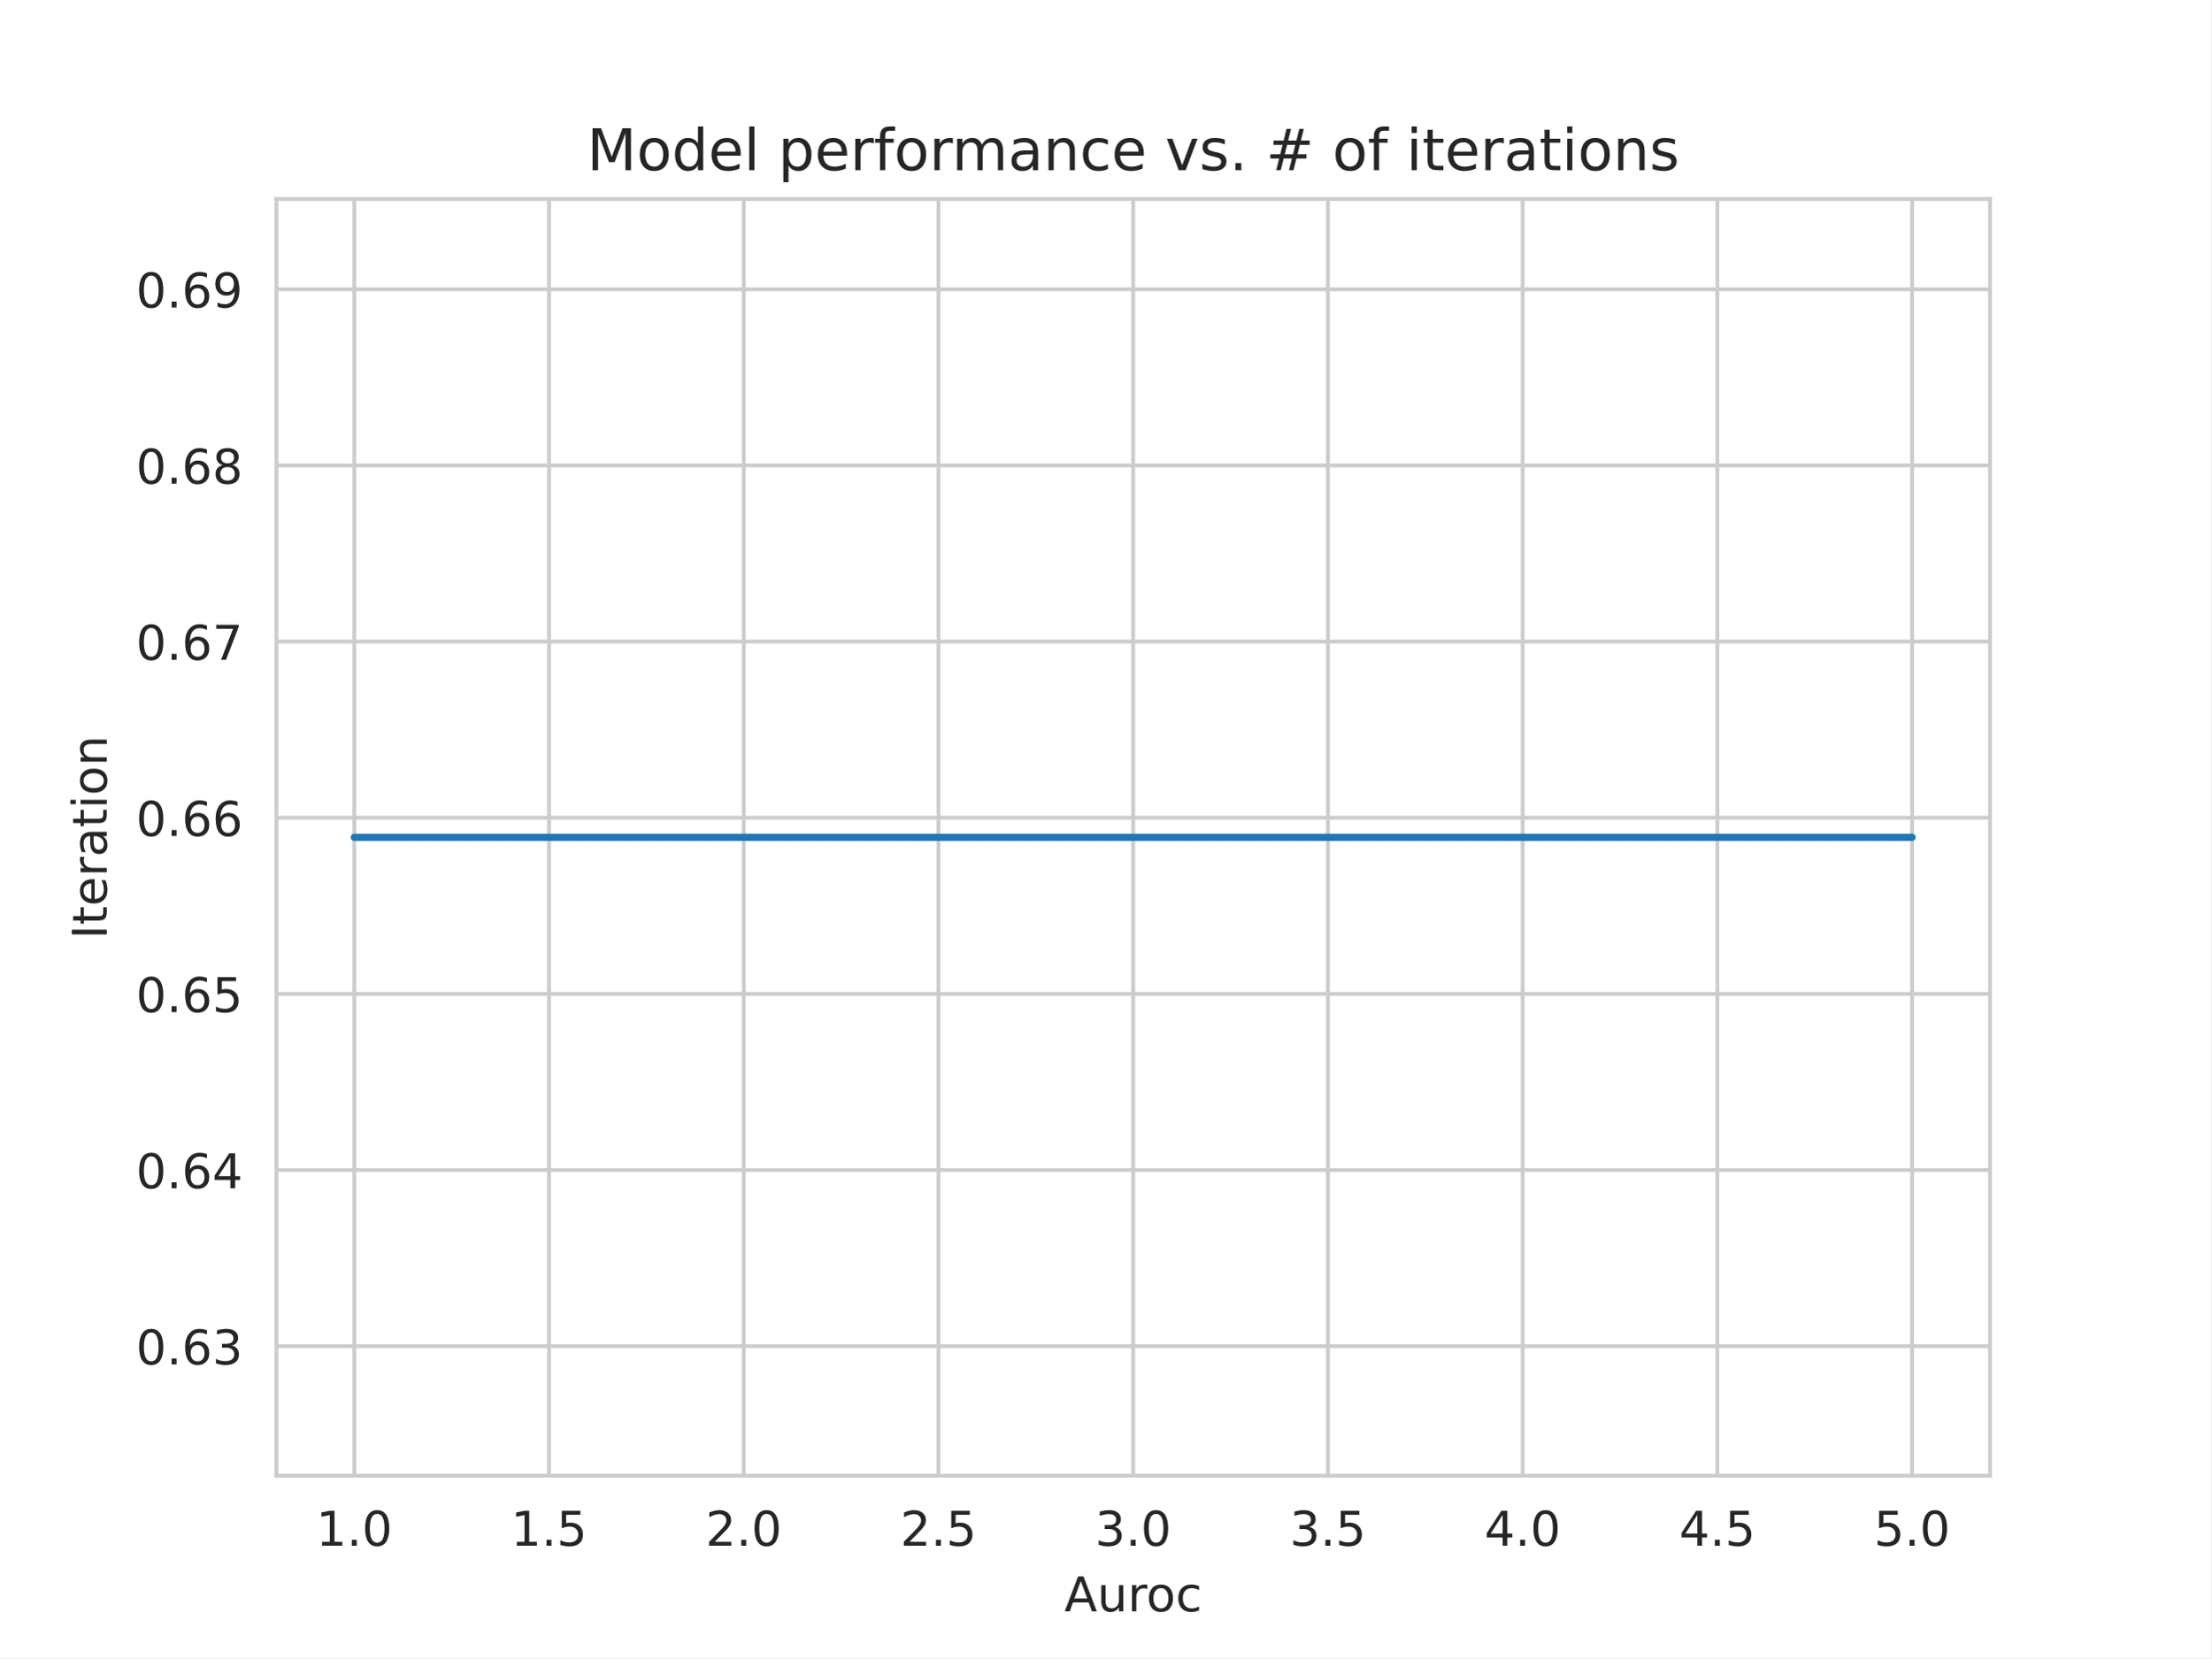
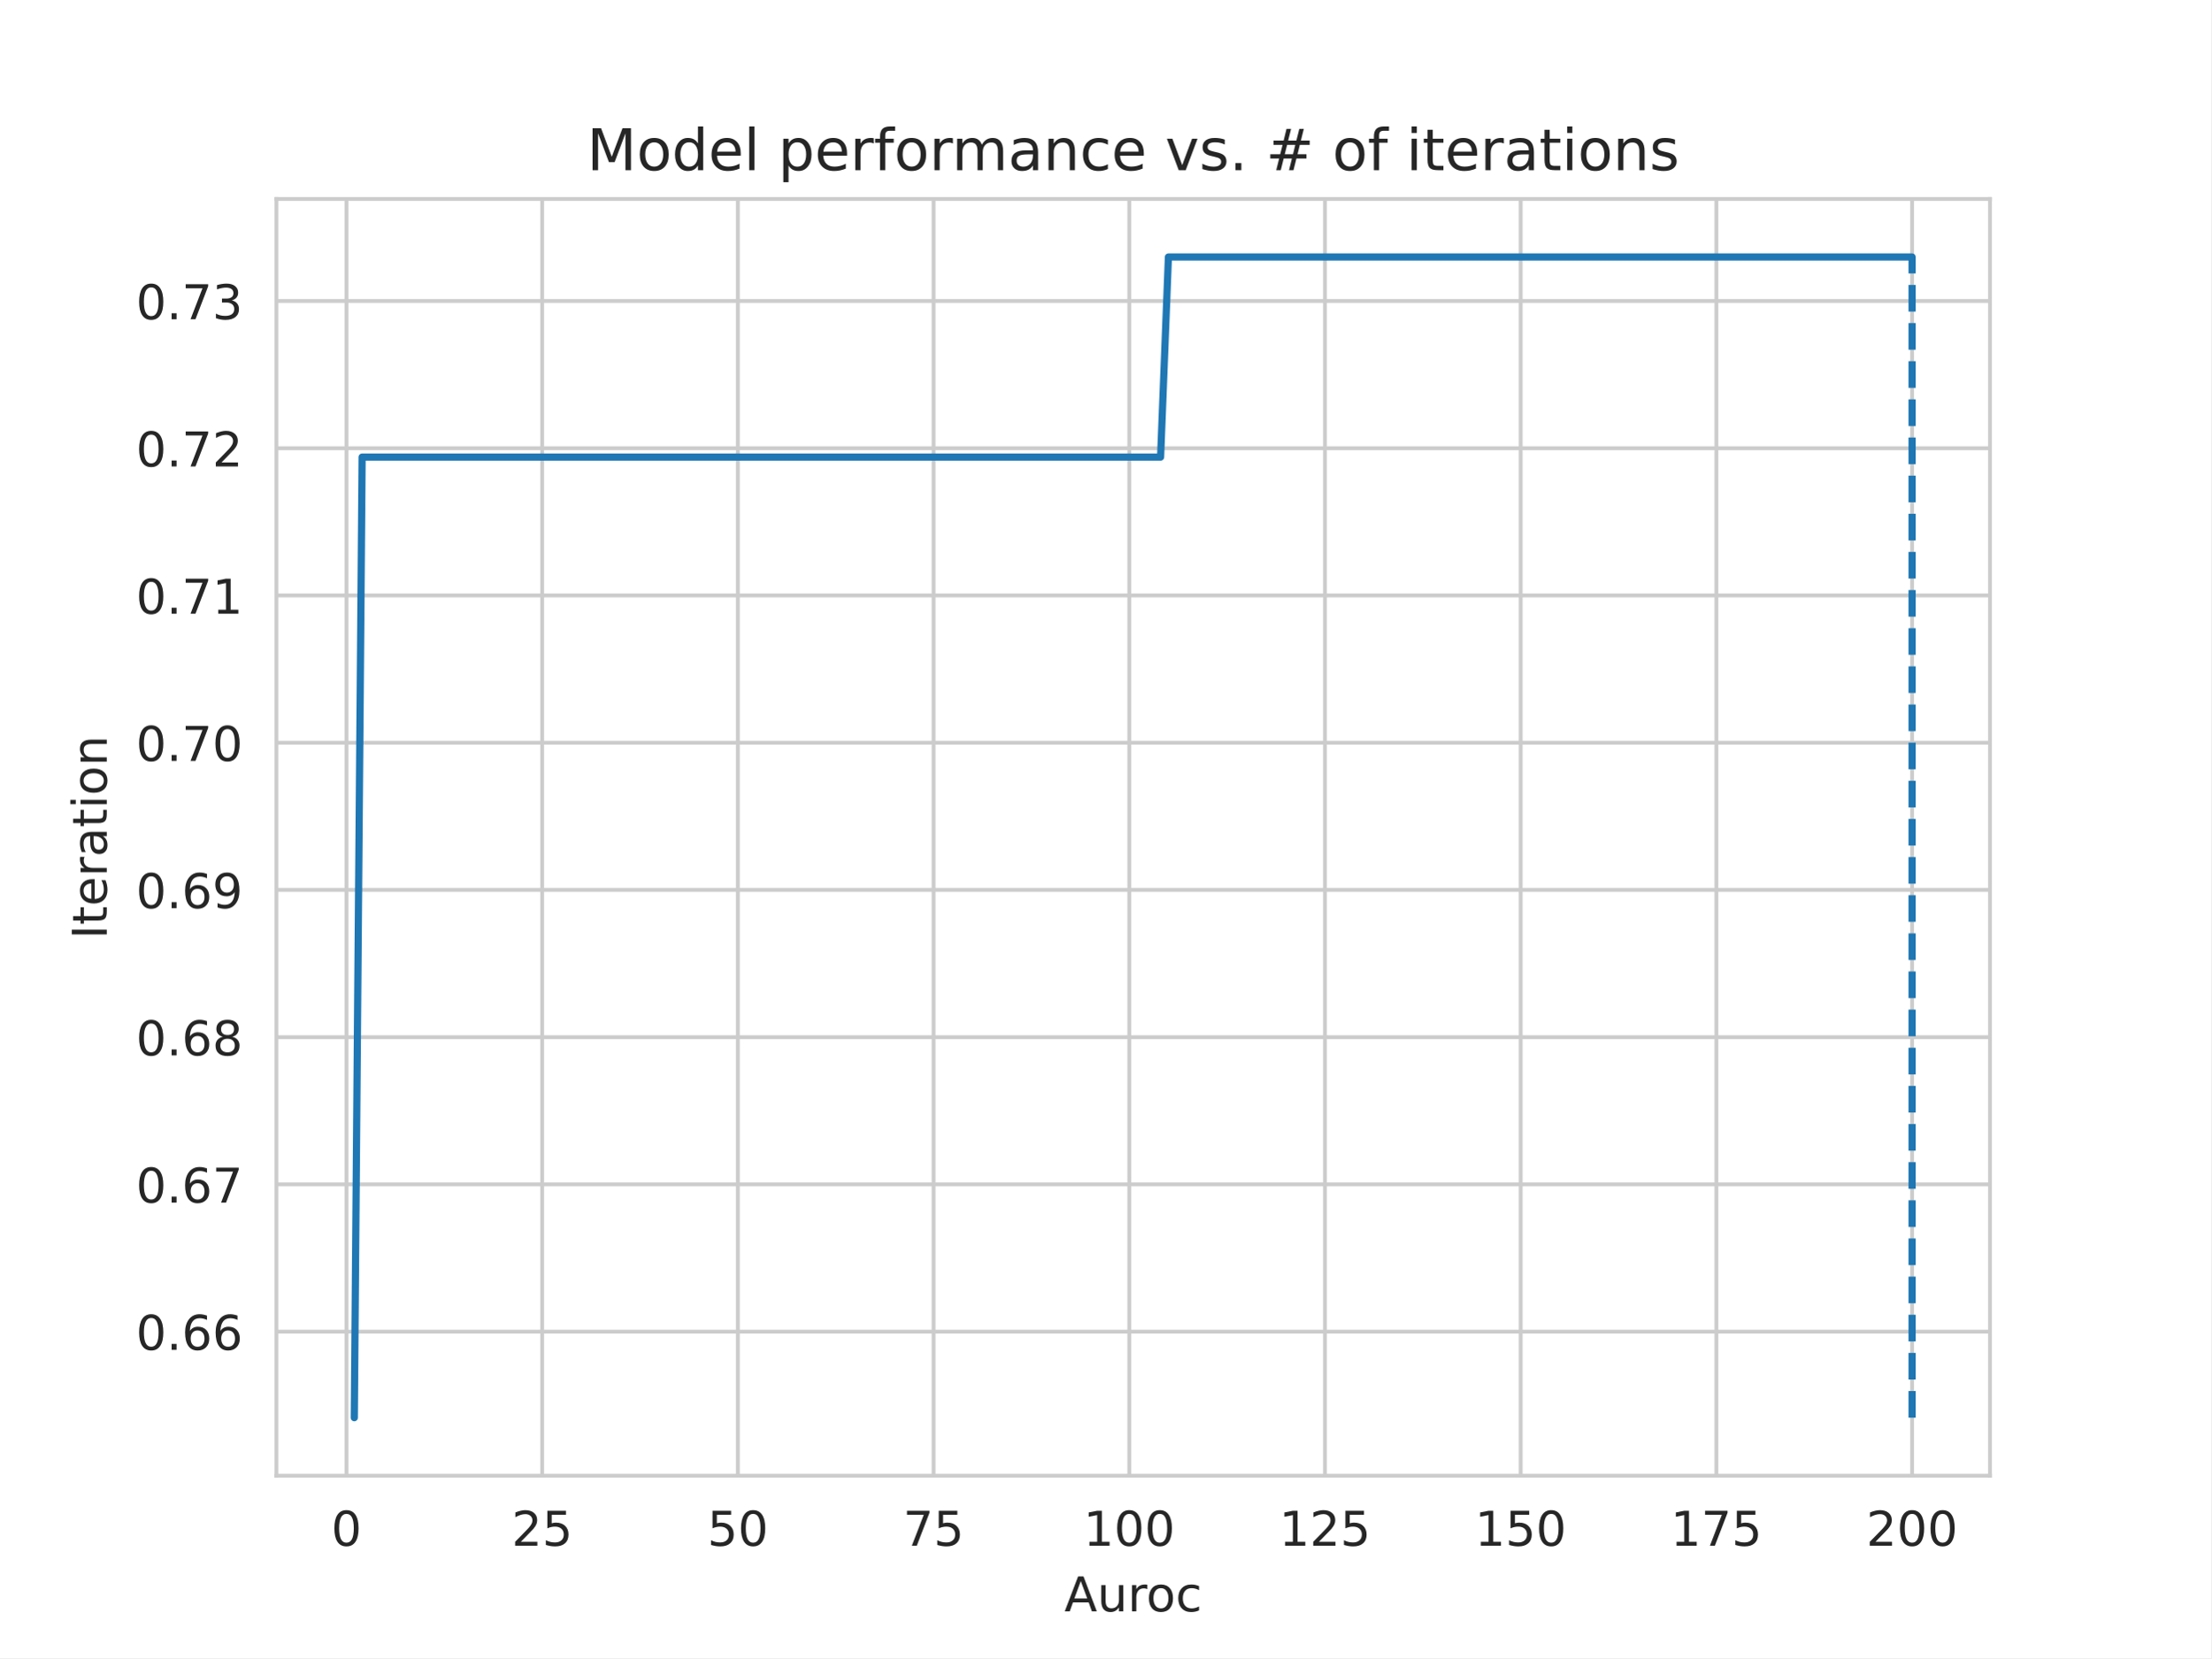
<svg xmlns="http://www.w3.org/2000/svg" xmlns:xlink="http://www.w3.org/1999/xlink" height="345.6pt" version="1.1" viewBox="0 0 460.8 345.6" width="460.8pt">
  <defs>
    <style type="text/css">*{stroke-linecap:butt;stroke-linejoin:round;}</style>
  </defs>
  <g id="figure_1">
    <g id="patch_1">
      <path d="M 0 345.6  L 460.8 345.6  L 460.8 0  L 0 0  z " style="fill:#ffffff;" />
    </g>
    <g id="axes_1">
      <g id="patch_2">
        <path d="M 57.6 307.584  L 414.72 307.584  L 414.72 41.472  L 57.6 41.472  z " style="fill:#ffffff;" />
      </g>
      <g id="matplotlib.axis_1">
        <g id="xtick_1">
          <g id="line2d_1">
-             <path clip-path="url(#pdbf56502a6)" d="M 73.833 307.584  L 73.833 41.472  " style="fill:none;stroke:#cccccc;stroke-linecap:round;stroke-width:0.8;" />
+             <path clip-path="url(#p7e2178f420)" d="M 72.201 307.584  L 72.201 41.472  " style="fill:none;stroke:#cccccc;stroke-linecap:round;stroke-width:0.8;" />
          </g>
          <g id="text_1">
-             <g style="fill:#262626;" transform="translate(65.88116 322.1824)scale(0.1 -0.1)">
-               <defs>
-                 <path d="M 794 531  L 1825 531  L 1825 4091  L 703 3866  L 703 4441  L 1819 4666  L 2450 4666  L 2450 531  L 3481 531  L 3481 0  L 794 0  L 794 531  z " id="DejaVuSans-31" transform="scale(0.015625)" />
-                 <path d="M 684 794  L 1344 794  L 1344 0  L 684 0  L 684 794  z " id="DejaVuSans-2e" transform="scale(0.015625)" />
+             <g style="fill:#262626;" transform="translate(69.02005 322.1824)scale(0.1 -0.1)">
+               <defs>
                <path d="M 2034 4250  Q 1547 4250 1301 3770  Q 1056 3291 1056 2328  Q 1056 1369 1301 889  Q 1547 409 2034 409  Q 2525 409 2770 889  Q 3016 1369 3016 2328  Q 3016 3291 2770 3770  Q 2525 4250 2034 4250  z M 2034 4750  Q 2819 4750 3233 4129  Q 3647 3509 3647 2328  Q 3647 1150 3233 529  Q 2819 -91 2034 -91  Q 1250 -91 836 529  Q 422 1150 422 2328  Q 422 3509 836 4129  Q 1250 4750 2034 4750  z " id="DejaVuSans-30" transform="scale(0.015625)" />
              </defs>
-               <use xlink:href="#DejaVuSans-31" />
-               <use x="63.623" xlink:href="#DejaVuSans-2e" />
-               <use x="95.41" xlink:href="#DejaVuSans-30" />
+               <use xlink:href="#DejaVuSans-30" />
            </g>
          </g>
        </g>
        <g id="xtick_2">
          <g id="line2d_2">
-             <path clip-path="url(#pdbf56502a6)" d="M 114.415 307.584  L 114.415 41.472  " style="fill:none;stroke:#cccccc;stroke-linecap:round;stroke-width:0.8;" />
+             <path clip-path="url(#p7e2178f420)" d="M 112.987 307.584  L 112.987 41.472  " style="fill:none;stroke:#cccccc;stroke-linecap:round;stroke-width:0.8;" />
          </g>
          <g id="text_2">
-             <g style="fill:#262626;" transform="translate(106.463 322.1824)scale(0.1 -0.1)">
-               <defs>
+             <g style="fill:#262626;" transform="translate(106.6245 322.1824)scale(0.1 -0.1)">
+               <defs>
+                 <path d="M 1228 531  L 3431 531  L 3431 0  L 469 0  L 469 531  Q 828 903 1448 1529  Q 2069 2156 2228 2338  Q 2531 2678 2651 2914  Q 2772 3150 2772 3378  Q 2772 3750 2511 3984  Q 2250 4219 1831 4219  Q 1534 4219 1204 4116  Q 875 4013 500 3803  L 500 4441  Q 881 4594 1212 4672  Q 1544 4750 1819 4750  Q 2544 4750 2975 4387  Q 3406 4025 3406 3419  Q 3406 3131 3298 2873  Q 3191 2616 2906 2266  Q 2828 2175 2409 1742  Q 1991 1309 1228 531  z " id="DejaVuSans-32" transform="scale(0.015625)" />
                <path d="M 691 4666  L 3169 4666  L 3169 4134  L 1269 4134  L 1269 2991  Q 1406 3038 1543 3061  Q 1681 3084 1819 3084  Q 2600 3084 3056 2656  Q 3513 2228 3513 1497  Q 3513 744 3044 326  Q 2575 -91 1722 -91  Q 1428 -91 1123 -41  Q 819 9 494 109  L 494 744  Q 775 591 1075 516  Q 1375 441 1709 441  Q 2250 441 2565 725  Q 2881 1009 2881 1497  Q 2881 1984 2565 2268  Q 2250 2553 1709 2553  Q 1456 2553 1204 2497  Q 953 2441 691 2322  L 691 4666  z " id="DejaVuSans-35" transform="scale(0.015625)" />
              </defs>
-               <use xlink:href="#DejaVuSans-31" />
-               <use x="63.623" xlink:href="#DejaVuSans-2e" />
-               <use x="95.41" xlink:href="#DejaVuSans-35" />
+               <use xlink:href="#DejaVuSans-32" />
+               <use x="63.623" xlink:href="#DejaVuSans-35" />
            </g>
          </g>
        </g>
        <g id="xtick_3">
          <g id="line2d_3">
-             <path clip-path="url(#pdbf56502a6)" d="M 154.996 307.584  L 154.996 41.472  " style="fill:none;stroke:#cccccc;stroke-linecap:round;stroke-width:0.8;" />
+             <path clip-path="url(#p7e2178f420)" d="M 153.773 307.584  L 153.773 41.472  " style="fill:none;stroke:#cccccc;stroke-linecap:round;stroke-width:0.8;" />
          </g>
          <g id="text_3">
-             <g style="fill:#262626;" transform="translate(147.0448 322.1824)scale(0.1 -0.1)">
-               <defs>
-                 <path d="M 1228 531  L 3431 531  L 3431 0  L 469 0  L 469 531  Q 828 903 1448 1529  Q 2069 2156 2228 2338  Q 2531 2678 2651 2914  Q 2772 3150 2772 3378  Q 2772 3750 2511 3984  Q 2250 4219 1831 4219  Q 1534 4219 1204 4116  Q 875 4013 500 3803  L 500 4441  Q 881 4594 1212 4672  Q 1544 4750 1819 4750  Q 2544 4750 2975 4387  Q 3406 4025 3406 3419  Q 3406 3131 3298 2873  Q 3191 2616 2906 2266  Q 2828 2175 2409 1742  Q 1991 1309 1228 531  z " id="DejaVuSans-32" transform="scale(0.015625)" />
-               </defs>
-               <use xlink:href="#DejaVuSans-32" />
-               <use x="63.623" xlink:href="#DejaVuSans-2e" />
-               <use x="95.41" xlink:href="#DejaVuSans-30" />
+             <g style="fill:#262626;" transform="translate(147.4103 322.1824)scale(0.1 -0.1)">
+               <use xlink:href="#DejaVuSans-35" />
+               <use x="63.623" xlink:href="#DejaVuSans-30" />
            </g>
          </g>
        </g>
        <g id="xtick_4">
          <g id="line2d_4">
-             <path clip-path="url(#pdbf56502a6)" d="M 195.578 307.584  L 195.578 41.472  " style="fill:none;stroke:#cccccc;stroke-linecap:round;stroke-width:0.8;" />
+             <path clip-path="url(#p7e2178f420)" d="M 194.559 307.584  L 194.559 41.472  " style="fill:none;stroke:#cccccc;stroke-linecap:round;stroke-width:0.8;" />
          </g>
          <g id="text_4">
-             <g style="fill:#262626;" transform="translate(187.6266 322.1824)scale(0.1 -0.1)">
-               <use xlink:href="#DejaVuSans-32" />
-               <use x="63.623" xlink:href="#DejaVuSans-2e" />
-               <use x="95.41" xlink:href="#DejaVuSans-35" />
+             <g style="fill:#262626;" transform="translate(188.196 322.1824)scale(0.1 -0.1)">
+               <defs>
+                 <path d="M 525 4666  L 3525 4666  L 3525 4397  L 1831 0  L 1172 0  L 2766 4134  L 525 4134  L 525 4666  z " id="DejaVuSans-37" transform="scale(0.015625)" />
+               </defs>
+               <use xlink:href="#DejaVuSans-37" />
+               <use x="63.623" xlink:href="#DejaVuSans-35" />
            </g>
          </g>
        </g>
        <g id="xtick_5">
          <g id="line2d_5">
-             <path clip-path="url(#pdbf56502a6)" d="M 236.16 307.584  L 236.16 41.472  " style="fill:none;stroke:#cccccc;stroke-linecap:round;stroke-width:0.8;" />
+             <path clip-path="url(#p7e2178f420)" d="M 235.344 307.584  L 235.344 41.472  " style="fill:none;stroke:#cccccc;stroke-linecap:round;stroke-width:0.8;" />
          </g>
          <g id="text_5">
-             <g style="fill:#262626;" transform="translate(228.2084 322.1824)scale(0.1 -0.1)">
-               <defs>
-                 <path d="M 2597 2516  Q 3050 2419 3304 2112  Q 3559 1806 3559 1356  Q 3559 666 3084 287  Q 2609 -91 1734 -91  Q 1441 -91 1130 -33  Q 819 25 488 141  L 488 750  Q 750 597 1062 519  Q 1375 441 1716 441  Q 2309 441 2620 675  Q 2931 909 2931 1356  Q 2931 1769 2642 2001  Q 2353 2234 1838 2234  L 1294 2234  L 1294 2753  L 1863 2753  Q 2328 2753 2575 2939  Q 2822 3125 2822 3475  Q 2822 3834 2567 4026  Q 2313 4219 1838 4219  Q 1578 4219 1281 4162  Q 984 4106 628 3988  L 628 4550  Q 988 4650 1302 4700  Q 1616 4750 1894 4750  Q 2613 4750 3031 4423  Q 3450 4097 3450 3541  Q 3450 3153 3228 2886  Q 3006 2619 2597 2516  z " id="DejaVuSans-33" transform="scale(0.015625)" />
-               </defs>
-               <use xlink:href="#DejaVuSans-33" />
-               <use x="63.623" xlink:href="#DejaVuSans-2e" />
-               <use x="95.41" xlink:href="#DejaVuSans-30" />
+             <g style="fill:#262626;" transform="translate(225.8005 322.1824)scale(0.1 -0.1)">
+               <defs>
+                 <path d="M 794 531  L 1825 531  L 1825 4091  L 703 3866  L 703 4441  L 1819 4666  L 2450 4666  L 2450 531  L 3481 531  L 3481 0  L 794 0  L 794 531  z " id="DejaVuSans-31" transform="scale(0.015625)" />
+               </defs>
+               <use xlink:href="#DejaVuSans-31" />
+               <use x="63.623" xlink:href="#DejaVuSans-30" />
+               <use x="127.246" xlink:href="#DejaVuSans-30" />
            </g>
          </g>
        </g>
        <g id="xtick_6">
          <g id="line2d_6">
-             <path clip-path="url(#pdbf56502a6)" d="M 276.742 307.584  L 276.742 41.472  " style="fill:none;stroke:#cccccc;stroke-linecap:round;stroke-width:0.8;" />
+             <path clip-path="url(#p7e2178f420)" d="M 276.13 307.584  L 276.13 41.472  " style="fill:none;stroke:#cccccc;stroke-linecap:round;stroke-width:0.8;" />
          </g>
          <g id="text_6">
-             <g style="fill:#262626;" transform="translate(268.7903 322.1824)scale(0.1 -0.1)">
-               <use xlink:href="#DejaVuSans-33" />
-               <use x="63.623" xlink:href="#DejaVuSans-2e" />
-               <use x="95.41" xlink:href="#DejaVuSans-35" />
+             <g style="fill:#262626;" transform="translate(266.5863 322.1824)scale(0.1 -0.1)">
+               <use xlink:href="#DejaVuSans-31" />
+               <use x="63.623" xlink:href="#DejaVuSans-32" />
+               <use x="127.246" xlink:href="#DejaVuSans-35" />
            </g>
          </g>
        </g>
        <g id="xtick_7">
          <g id="line2d_7">
-             <path clip-path="url(#pdbf56502a6)" d="M 317.324 307.584  L 317.324 41.472  " style="fill:none;stroke:#cccccc;stroke-linecap:round;stroke-width:0.8;" />
+             <path clip-path="url(#p7e2178f420)" d="M 316.916 307.584  L 316.916 41.472  " style="fill:none;stroke:#cccccc;stroke-linecap:round;stroke-width:0.8;" />
          </g>
          <g id="text_7">
-             <g style="fill:#262626;" transform="translate(309.3721 322.1824)scale(0.1 -0.1)">
-               <defs>
-                 <path d="M 2419 4116  L 825 1625  L 2419 1625  L 2419 4116  z M 2253 4666  L 3047 4666  L 3047 1625  L 3713 1625  L 3713 1100  L 3047 1100  L 3047 0  L 2419 0  L 2419 1100  L 313 1100  L 313 1709  L 2253 4666  z " id="DejaVuSans-34" transform="scale(0.015625)" />
-               </defs>
-               <use xlink:href="#DejaVuSans-34" />
-               <use x="63.623" xlink:href="#DejaVuSans-2e" />
-               <use x="95.41" xlink:href="#DejaVuSans-30" />
+             <g style="fill:#262626;" transform="translate(307.372 322.1824)scale(0.1 -0.1)">
+               <use xlink:href="#DejaVuSans-31" />
+               <use x="63.623" xlink:href="#DejaVuSans-35" />
+               <use x="127.246" xlink:href="#DejaVuSans-30" />
            </g>
          </g>
        </g>
        <g id="xtick_8">
          <g id="line2d_8">
-             <path clip-path="url(#pdbf56502a6)" d="M 357.905 307.584  L 357.905 41.472  " style="fill:none;stroke:#cccccc;stroke-linecap:round;stroke-width:0.8;" />
+             <path clip-path="url(#p7e2178f420)" d="M 357.702 307.584  L 357.702 41.472  " style="fill:none;stroke:#cccccc;stroke-linecap:round;stroke-width:0.8;" />
          </g>
          <g id="text_8">
-             <g style="fill:#262626;" transform="translate(349.9539 322.1824)scale(0.1 -0.1)">
-               <use xlink:href="#DejaVuSans-34" />
-               <use x="63.623" xlink:href="#DejaVuSans-2e" />
-               <use x="95.41" xlink:href="#DejaVuSans-35" />
+             <g style="fill:#262626;" transform="translate(348.1578 322.1824)scale(0.1 -0.1)">
+               <use xlink:href="#DejaVuSans-31" />
+               <use x="63.623" xlink:href="#DejaVuSans-37" />
+               <use x="127.246" xlink:href="#DejaVuSans-35" />
            </g>
          </g>
        </g>
        <g id="xtick_9">
          <g id="line2d_9">
-             <path clip-path="url(#pdbf56502a6)" d="M 398.487 307.584  L 398.487 41.472  " style="fill:none;stroke:#cccccc;stroke-linecap:round;stroke-width:0.8;" />
+             <path clip-path="url(#p7e2178f420)" d="M 398.487 307.584  L 398.487 41.472  " style="fill:none;stroke:#cccccc;stroke-linecap:round;stroke-width:0.8;" />
          </g>
          <g id="text_9">
-             <g style="fill:#262626;" transform="translate(390.5357 322.1824)scale(0.1 -0.1)">
-               <use xlink:href="#DejaVuSans-35" />
-               <use x="63.623" xlink:href="#DejaVuSans-2e" />
-               <use x="95.41" xlink:href="#DejaVuSans-30" />
+             <g style="fill:#262626;" transform="translate(388.9435 322.1824)scale(0.1 -0.1)">
+               <use xlink:href="#DejaVuSans-32" />
+               <use x="63.623" xlink:href="#DejaVuSans-30" />
+               <use x="127.246" xlink:href="#DejaVuSans-30" />
            </g>
          </g>
        </g>
        <g id="text_10">
          <g style="fill:#262626;" transform="translate(221.8194 335.8606)scale(0.1 -0.1)">
            <defs>
              <path d="M 2188 4044  L 1331 1722  L 3047 1722  L 2188 4044  z M 1831 4666  L 2547 4666  L 4325 0  L 3669 0  L 3244 1197  L 1141 1197  L 716 0  L 50 0  L 1831 4666  z " id="DejaVuSans-41" transform="scale(0.015625)" />
              <path d="M 544 1381  L 544 3500  L 1119 3500  L 1119 1403  Q 1119 906 1312 657  Q 1506 409 1894 409  Q 2359 409 2629 706  Q 2900 1003 2900 1516  L 2900 3500  L 3475 3500  L 3475 0  L 2900 0  L 2900 538  Q 2691 219 2414 64  Q 2138 -91 1772 -91  Q 1169 -91 856 284  Q 544 659 544 1381  z M 1991 3584  L 1991 3584  z " id="DejaVuSans-75" transform="scale(0.015625)" />
              <path d="M 2631 2963  Q 2534 3019 2420 3045  Q 2306 3072 2169 3072  Q 1681 3072 1420 2755  Q 1159 2438 1159 1844  L 1159 0  L 581 0  L 581 3500  L 1159 3500  L 1159 2956  Q 1341 3275 1631 3429  Q 1922 3584 2338 3584  Q 2397 3584 2469 3576  Q 2541 3569 2628 3553  L 2631 2963  z " id="DejaVuSans-72" transform="scale(0.015625)" />
              <path d="M 1959 3097  Q 1497 3097 1228 2736  Q 959 2375 959 1747  Q 959 1119 1226 758  Q 1494 397 1959 397  Q 2419 397 2687 759  Q 2956 1122 2956 1747  Q 2956 2369 2687 2733  Q 2419 3097 1959 3097  z M 1959 3584  Q 2709 3584 3137 3096  Q 3566 2609 3566 1747  Q 3566 888 3137 398  Q 2709 -91 1959 -91  Q 1206 -91 779 398  Q 353 888 353 1747  Q 353 2609 779 3096  Q 1206 3584 1959 3584  z " id="DejaVuSans-6f" transform="scale(0.015625)" />
              <path d="M 3122 3366  L 3122 2828  Q 2878 2963 2633 3030  Q 2388 3097 2138 3097  Q 1578 3097 1268 2742  Q 959 2388 959 1747  Q 959 1106 1268 751  Q 1578 397 2138 397  Q 2388 397 2633 464  Q 2878 531 3122 666  L 3122 134  Q 2881 22 2623 -34  Q 2366 -91 2075 -91  Q 1284 -91 818 406  Q 353 903 353 1747  Q 353 2603 823 3093  Q 1294 3584 2113 3584  Q 2378 3584 2631 3529  Q 2884 3475 3122 3366  z " id="DejaVuSans-63" transform="scale(0.015625)" />
            </defs>
            <use xlink:href="#DejaVuSans-41" />
            <use x="68.408" xlink:href="#DejaVuSans-75" />
            <use x="131.787" xlink:href="#DejaVuSans-72" />
            <use x="170.65" xlink:href="#DejaVuSans-6f" />
            <use x="231.832" xlink:href="#DejaVuSans-63" />
          </g>
        </g>
      </g>
      <g id="matplotlib.axis_2">
        <g id="ytick_1">
          <g id="line2d_10">
-             <path clip-path="url(#pdbf56502a6)" d="M 57.6 280.591  L 414.72 280.591  " style="fill:none;stroke:#cccccc;stroke-linecap:round;stroke-width:0.8;" />
+             <path clip-path="url(#p7e2178f420)" d="M 57.6 277.551  L 414.72 277.551  " style="fill:none;stroke:#cccccc;stroke-linecap:round;stroke-width:0.8;" />
          </g>
          <g id="text_11">
-             <g style="fill:#262626;" transform="translate(28.33438 284.3905)scale(0.1 -0.1)">
-               <defs>
+             <g style="fill:#262626;" transform="translate(28.33438 281.35)scale(0.1 -0.1)">
+               <defs>
+                 <path d="M 684 794  L 1344 794  L 1344 0  L 684 0  L 684 794  z " id="DejaVuSans-2e" transform="scale(0.015625)" />
                <path d="M 2113 2584  Q 1688 2584 1439 2293  Q 1191 2003 1191 1497  Q 1191 994 1439 701  Q 1688 409 2113 409  Q 2538 409 2786 701  Q 3034 994 3034 1497  Q 3034 2003 2786 2293  Q 2538 2584 2113 2584  z M 3366 4563  L 3366 3988  Q 3128 4100 2886 4159  Q 2644 4219 2406 4219  Q 1781 4219 1451 3797  Q 1122 3375 1075 2522  Q 1259 2794 1537 2939  Q 1816 3084 2150 3084  Q 2853 3084 3261 2657  Q 3669 2231 3669 1497  Q 3669 778 3244 343  Q 2819 -91 2113 -91  Q 1303 -91 875 529  Q 447 1150 447 2328  Q 447 3434 972 4092  Q 1497 4750 2381 4750  Q 2619 4750 2861 4703  Q 3103 4656 3366 4563  z " id="DejaVuSans-36" transform="scale(0.015625)" />
              </defs>
              <use xlink:href="#DejaVuSans-30" />
              <use x="63.623" xlink:href="#DejaVuSans-2e" />
              <use x="95.41" xlink:href="#DejaVuSans-36" />
-               <use x="159.033" xlink:href="#DejaVuSans-33" />
+               <use x="159.033" xlink:href="#DejaVuSans-36" />
            </g>
          </g>
        </g>
        <g id="ytick_2">
          <g id="line2d_11">
-             <path clip-path="url(#pdbf56502a6)" d="M 57.6 243.875  L 414.72 243.875  " style="fill:none;stroke:#cccccc;stroke-linecap:round;stroke-width:0.8;" />
+             <path clip-path="url(#p7e2178f420)" d="M 57.6 246.862  L 414.72 246.862  " style="fill:none;stroke:#cccccc;stroke-linecap:round;stroke-width:0.8;" />
          </g>
          <g id="text_12">
-             <g style="fill:#262626;" transform="translate(28.33438 247.6741)scale(0.1 -0.1)">
+             <g style="fill:#262626;" transform="translate(28.33438 250.6617)scale(0.1 -0.1)">
              <use xlink:href="#DejaVuSans-30" />
              <use x="63.623" xlink:href="#DejaVuSans-2e" />
              <use x="95.41" xlink:href="#DejaVuSans-36" />
-               <use x="159.033" xlink:href="#DejaVuSans-34" />
+               <use x="159.033" xlink:href="#DejaVuSans-37" />
            </g>
          </g>
        </g>
        <g id="ytick_3">
          <g id="line2d_12">
-             <path clip-path="url(#pdbf56502a6)" d="M 57.6 207.158  L 414.72 207.158  " style="fill:none;stroke:#cccccc;stroke-linecap:round;stroke-width:0.8;" />
+             <path clip-path="url(#p7e2178f420)" d="M 57.6 216.174  L 414.72 216.174  " style="fill:none;stroke:#cccccc;stroke-linecap:round;stroke-width:0.8;" />
          </g>
          <g id="text_13">
-             <g style="fill:#262626;" transform="translate(28.33438 210.9576)scale(0.1 -0.1)">
+             <g style="fill:#262626;" transform="translate(28.33438 219.9733)scale(0.1 -0.1)">
+               <defs>
+                 <path d="M 2034 2216  Q 1584 2216 1326 1975  Q 1069 1734 1069 1313  Q 1069 891 1326 650  Q 1584 409 2034 409  Q 2484 409 2743 651  Q 3003 894 3003 1313  Q 3003 1734 2745 1975  Q 2488 2216 2034 2216  z M 1403 2484  Q 997 2584 770 2862  Q 544 3141 544 3541  Q 544 4100 942 4425  Q 1341 4750 2034 4750  Q 2731 4750 3128 4425  Q 3525 4100 3525 3541  Q 3525 3141 3298 2862  Q 3072 2584 2669 2484  Q 3125 2378 3379 2068  Q 3634 1759 3634 1313  Q 3634 634 3220 271  Q 2806 -91 2034 -91  Q 1263 -91 848 271  Q 434 634 434 1313  Q 434 1759 690 2068  Q 947 2378 1403 2484  z M 1172 3481  Q 1172 3119 1398 2916  Q 1625 2713 2034 2713  Q 2441 2713 2670 2916  Q 2900 3119 2900 3481  Q 2900 3844 2670 4047  Q 2441 4250 2034 4250  Q 1625 4250 1398 4047  Q 1172 3844 1172 3481  z " id="DejaVuSans-38" transform="scale(0.015625)" />
+               </defs>
              <use xlink:href="#DejaVuSans-30" />
              <use x="63.623" xlink:href="#DejaVuSans-2e" />
              <use x="95.41" xlink:href="#DejaVuSans-36" />
-               <use x="159.033" xlink:href="#DejaVuSans-35" />
+               <use x="159.033" xlink:href="#DejaVuSans-38" />
            </g>
          </g>
        </g>
        <g id="ytick_4">
          <g id="line2d_13">
-             <path clip-path="url(#pdbf56502a6)" d="M 57.6 170.442  L 414.72 170.442  " style="fill:none;stroke:#cccccc;stroke-linecap:round;stroke-width:0.8;" />
+             <path clip-path="url(#p7e2178f420)" d="M 57.6 185.486  L 414.72 185.486  " style="fill:none;stroke:#cccccc;stroke-linecap:round;stroke-width:0.8;" />
          </g>
          <g id="text_14">
-             <g style="fill:#262626;" transform="translate(28.33438 174.2412)scale(0.1 -0.1)">
+             <g style="fill:#262626;" transform="translate(28.33438 189.285)scale(0.1 -0.1)">
+               <defs>
+                 <path d="M 703 97  L 703 672  Q 941 559 1184 500  Q 1428 441 1663 441  Q 2288 441 2617 861  Q 2947 1281 2994 2138  Q 2813 1869 2534 1725  Q 2256 1581 1919 1581  Q 1219 1581 811 2004  Q 403 2428 403 3163  Q 403 3881 828 4315  Q 1253 4750 1959 4750  Q 2769 4750 3195 4129  Q 3622 3509 3622 2328  Q 3622 1225 3098 567  Q 2575 -91 1691 -91  Q 1453 -91 1209 -44  Q 966 3 703 97  z M 1959 2075  Q 2384 2075 2632 2365  Q 2881 2656 2881 3163  Q 2881 3666 2632 3958  Q 2384 4250 1959 4250  Q 1534 4250 1286 3958  Q 1038 3666 1038 3163  Q 1038 2656 1286 2365  Q 1534 2075 1959 2075  z " id="DejaVuSans-39" transform="scale(0.015625)" />
+               </defs>
              <use xlink:href="#DejaVuSans-30" />
              <use x="63.623" xlink:href="#DejaVuSans-2e" />
              <use x="95.41" xlink:href="#DejaVuSans-36" />
-               <use x="159.033" xlink:href="#DejaVuSans-36" />
+               <use x="159.033" xlink:href="#DejaVuSans-39" />
            </g>
          </g>
        </g>
        <g id="ytick_5">
          <g id="line2d_14">
-             <path clip-path="url(#pdbf56502a6)" d="M 57.6 133.726  L 414.72 133.726  " style="fill:none;stroke:#cccccc;stroke-linecap:round;stroke-width:0.8;" />
+             <path clip-path="url(#p7e2178f420)" d="M 57.6 154.798  L 414.72 154.798  " style="fill:none;stroke:#cccccc;stroke-linecap:round;stroke-width:0.8;" />
          </g>
          <g id="text_15">
-             <g style="fill:#262626;" transform="translate(28.33438 137.5247)scale(0.1 -0.1)">
-               <defs>
-                 <path d="M 525 4666  L 3525 4666  L 3525 4397  L 1831 0  L 1172 0  L 2766 4134  L 525 4134  L 525 4666  z " id="DejaVuSans-37" transform="scale(0.015625)" />
-               </defs>
-               <use xlink:href="#DejaVuSans-30" />
-               <use x="63.623" xlink:href="#DejaVuSans-2e" />
-               <use x="95.41" xlink:href="#DejaVuSans-36" />
-               <use x="159.033" xlink:href="#DejaVuSans-37" />
+             <g style="fill:#262626;" transform="translate(28.33438 158.5967)scale(0.1 -0.1)">
+               <use xlink:href="#DejaVuSans-30" />
+               <use x="63.623" xlink:href="#DejaVuSans-2e" />
+               <use x="95.41" xlink:href="#DejaVuSans-37" />
+               <use x="159.033" xlink:href="#DejaVuSans-30" />
            </g>
          </g>
        </g>
        <g id="ytick_6">
          <g id="line2d_15">
-             <path clip-path="url(#pdbf56502a6)" d="M 57.6 97.009  L 414.72 97.009  " style="fill:none;stroke:#cccccc;stroke-linecap:round;stroke-width:0.8;" />
+             <path clip-path="url(#p7e2178f420)" d="M 57.6 124.109  L 414.72 124.109  " style="fill:none;stroke:#cccccc;stroke-linecap:round;stroke-width:0.8;" />
          </g>
          <g id="text_16">
-             <g style="fill:#262626;" transform="translate(28.33438 100.8083)scale(0.1 -0.1)">
-               <defs>
-                 <path d="M 2034 2216  Q 1584 2216 1326 1975  Q 1069 1734 1069 1313  Q 1069 891 1326 650  Q 1584 409 2034 409  Q 2484 409 2743 651  Q 3003 894 3003 1313  Q 3003 1734 2745 1975  Q 2488 2216 2034 2216  z M 1403 2484  Q 997 2584 770 2862  Q 544 3141 544 3541  Q 544 4100 942 4425  Q 1341 4750 2034 4750  Q 2731 4750 3128 4425  Q 3525 4100 3525 3541  Q 3525 3141 3298 2862  Q 3072 2584 2669 2484  Q 3125 2378 3379 2068  Q 3634 1759 3634 1313  Q 3634 634 3220 271  Q 2806 -91 2034 -91  Q 1263 -91 848 271  Q 434 634 434 1313  Q 434 1759 690 2068  Q 947 2378 1403 2484  z M 1172 3481  Q 1172 3119 1398 2916  Q 1625 2713 2034 2713  Q 2441 2713 2670 2916  Q 2900 3119 2900 3481  Q 2900 3844 2670 4047  Q 2441 4250 2034 4250  Q 1625 4250 1398 4047  Q 1172 3844 1172 3481  z " id="DejaVuSans-38" transform="scale(0.015625)" />
-               </defs>
-               <use xlink:href="#DejaVuSans-30" />
-               <use x="63.623" xlink:href="#DejaVuSans-2e" />
-               <use x="95.41" xlink:href="#DejaVuSans-36" />
-               <use x="159.033" xlink:href="#DejaVuSans-38" />
+             <g style="fill:#262626;" transform="translate(28.33438 127.9084)scale(0.1 -0.1)">
+               <use xlink:href="#DejaVuSans-30" />
+               <use x="63.623" xlink:href="#DejaVuSans-2e" />
+               <use x="95.41" xlink:href="#DejaVuSans-37" />
+               <use x="159.033" xlink:href="#DejaVuSans-31" />
            </g>
          </g>
        </g>
        <g id="ytick_7">
          <g id="line2d_16">
-             <path clip-path="url(#pdbf56502a6)" d="M 57.6 60.293  L 414.72 60.293  " style="fill:none;stroke:#cccccc;stroke-linecap:round;stroke-width:0.8;" />
+             <path clip-path="url(#p7e2178f420)" d="M 57.6 93.421  L 414.72 93.421  " style="fill:none;stroke:#cccccc;stroke-linecap:round;stroke-width:0.8;" />
          </g>
          <g id="text_17">
-             <g style="fill:#262626;" transform="translate(28.33438 64.09181)scale(0.1 -0.1)">
-               <defs>
-                 <path d="M 703 97  L 703 672  Q 941 559 1184 500  Q 1428 441 1663 441  Q 2288 441 2617 861  Q 2947 1281 2994 2138  Q 2813 1869 2534 1725  Q 2256 1581 1919 1581  Q 1219 1581 811 2004  Q 403 2428 403 3163  Q 403 3881 828 4315  Q 1253 4750 1959 4750  Q 2769 4750 3195 4129  Q 3622 3509 3622 2328  Q 3622 1225 3098 567  Q 2575 -91 1691 -91  Q 1453 -91 1209 -44  Q 966 3 703 97  z M 1959 2075  Q 2384 2075 2632 2365  Q 2881 2656 2881 3163  Q 2881 3666 2632 3958  Q 2384 4250 1959 4250  Q 1534 4250 1286 3958  Q 1038 3666 1038 3163  Q 1038 2656 1286 2365  Q 1534 2075 1959 2075  z " id="DejaVuSans-39" transform="scale(0.015625)" />
-               </defs>
-               <use xlink:href="#DejaVuSans-30" />
-               <use x="63.623" xlink:href="#DejaVuSans-2e" />
-               <use x="95.41" xlink:href="#DejaVuSans-36" />
-               <use x="159.033" xlink:href="#DejaVuSans-39" />
-             </g>
-           </g>
-         </g>
-         <g id="text_18">
+             <g style="fill:#262626;" transform="translate(28.33438 97.22011)scale(0.1 -0.1)">
+               <use xlink:href="#DejaVuSans-30" />
+               <use x="63.623" xlink:href="#DejaVuSans-2e" />
+               <use x="95.41" xlink:href="#DejaVuSans-37" />
+               <use x="159.033" xlink:href="#DejaVuSans-32" />
+             </g>
+           </g>
+         </g>
+         <g id="ytick_8">
+           <g id="line2d_17">
+             <path clip-path="url(#p7e2178f420)" d="M 57.6 62.733  L 414.72 62.733  " style="fill:none;stroke:#cccccc;stroke-linecap:round;stroke-width:0.8;" />
+           </g>
+           <g id="text_18">
+             <g style="fill:#262626;" transform="translate(28.33438 66.53181)scale(0.1 -0.1)">
+               <defs>
+                 <path d="M 2597 2516  Q 3050 2419 3304 2112  Q 3559 1806 3559 1356  Q 3559 666 3084 287  Q 2609 -91 1734 -91  Q 1441 -91 1130 -33  Q 819 25 488 141  L 488 750  Q 750 597 1062 519  Q 1375 441 1716 441  Q 2309 441 2620 675  Q 2931 909 2931 1356  Q 2931 1769 2642 2001  Q 2353 2234 1838 2234  L 1294 2234  L 1294 2753  L 1863 2753  Q 2328 2753 2575 2939  Q 2822 3125 2822 3475  Q 2822 3834 2567 4026  Q 2313 4219 1838 4219  Q 1578 4219 1281 4162  Q 984 4106 628 3988  L 628 4550  Q 988 4650 1302 4700  Q 1616 4750 1894 4750  Q 2613 4750 3031 4423  Q 3450 4097 3450 3541  Q 3450 3153 3228 2886  Q 3006 2619 2597 2516  z " id="DejaVuSans-33" transform="scale(0.015625)" />
+               </defs>
+               <use xlink:href="#DejaVuSans-30" />
+               <use x="63.623" xlink:href="#DejaVuSans-2e" />
+               <use x="95.41" xlink:href="#DejaVuSans-37" />
+               <use x="159.033" xlink:href="#DejaVuSans-33" />
+             </g>
+           </g>
+         </g>
+         <g id="text_19">
          <g style="fill:#262626;" transform="translate(22.25469 195.7366)rotate(-90)scale(0.1 -0.1)">
            <defs>
              <path d="M 628 4666  L 1259 4666  L 1259 0  L 628 0  L 628 4666  z " id="DejaVuSans-49" transform="scale(0.015625)" />
              <path d="M 1172 4494  L 1172 3500  L 2356 3500  L 2356 3053  L 1172 3053  L 1172 1153  Q 1172 725 1289 603  Q 1406 481 1766 481  L 2356 481  L 2356 0  L 1766 0  Q 1100 0 847 248  Q 594 497 594 1153  L 594 3053  L 172 3053  L 172 3500  L 594 3500  L 594 4494  L 1172 4494  z " id="DejaVuSans-74" transform="scale(0.015625)" />
              <path d="M 3597 1894  L 3597 1613  L 953 1613  Q 991 1019 1311 708  Q 1631 397 2203 397  Q 2534 397 2845 478  Q 3156 559 3463 722  L 3463 178  Q 3153 47 2828 -22  Q 2503 -91 2169 -91  Q 1331 -91 842 396  Q 353 884 353 1716  Q 353 2575 817 3079  Q 1281 3584 2069 3584  Q 2775 3584 3186 3129  Q 3597 2675 3597 1894  z M 3022 2063  Q 3016 2534 2758 2815  Q 2500 3097 2075 3097  Q 1594 3097 1305 2825  Q 1016 2553 972 2059  L 3022 2063  z " id="DejaVuSans-65" transform="scale(0.015625)" />
              <path d="M 2194 1759  Q 1497 1759 1228 1600  Q 959 1441 959 1056  Q 959 750 1161 570  Q 1363 391 1709 391  Q 2188 391 2477 730  Q 2766 1069 2766 1631  L 2766 1759  L 2194 1759  z M 3341 1997  L 3341 0  L 2766 0  L 2766 531  Q 2569 213 2275 61  Q 1981 -91 1556 -91  Q 1019 -91 701 211  Q 384 513 384 1019  Q 384 1609 779 1909  Q 1175 2209 1959 2209  L 2766 2209  L 2766 2266  Q 2766 2663 2505 2880  Q 2244 3097 1772 3097  Q 1472 3097 1187 3025  Q 903 2953 641 2809  L 641 3341  Q 956 3463 1253 3523  Q 1550 3584 1831 3584  Q 2591 3584 2966 3190  Q 3341 2797 3341 1997  z " id="DejaVuSans-61" transform="scale(0.015625)" />
              <path d="M 603 3500  L 1178 3500  L 1178 0  L 603 0  L 603 3500  z M 603 4863  L 1178 4863  L 1178 4134  L 603 4134  L 603 4863  z " id="DejaVuSans-69" transform="scale(0.015625)" />
              <path d="M 3513 2113  L 3513 0  L 2938 0  L 2938 2094  Q 2938 2591 2744 2837  Q 2550 3084 2163 3084  Q 1697 3084 1428 2787  Q 1159 2491 1159 1978  L 1159 0  L 581 0  L 581 3500  L 1159 3500  L 1159 2956  Q 1366 3272 1645 3428  Q 1925 3584 2291 3584  Q 2894 3584 3203 3211  Q 3513 2838 3513 2113  z " id="DejaVuSans-6e" transform="scale(0.015625)" />
            </defs>
            <use xlink:href="#DejaVuSans-49" />
            <use x="29.492" xlink:href="#DejaVuSans-74" />
            <use x="68.701" xlink:href="#DejaVuSans-65" />
            <use x="130.225" xlink:href="#DejaVuSans-72" />
            <use x="171.338" xlink:href="#DejaVuSans-61" />
            <use x="232.617" xlink:href="#DejaVuSans-74" />
            <use x="271.826" xlink:href="#DejaVuSans-69" />
            <use x="299.609" xlink:href="#DejaVuSans-6f" />
            <use x="360.791" xlink:href="#DejaVuSans-6e" />
          </g>
        </g>
      </g>
      <g id="LineCollection_1">
-         <path clip-path="url(#pdbf56502a6)" d="M 398.487 174.528  L 398.487 174.528  " style="fill:none;stroke:#1f77b4;stroke-dasharray:5.55,2.4;stroke-dashoffset:0;stroke-width:1.5;" />
-       </g>
-       <g id="line2d_17">
-         <path clip-path="url(#pdbf56502a6)" d="M 73.833 174.528  L 154.996 174.528  L 236.16 174.528  L 317.324 174.528  L 398.487 174.528  " style="fill:none;stroke:#1f77b4;stroke-linecap:round;stroke-width:1.5;" />
+         <path clip-path="url(#p7e2178f420)" d="M 398.487 295.488  L 398.487 53.568  " style="fill:none;stroke:#1f77b4;stroke-dasharray:5.55,2.4;stroke-dashoffset:0;stroke-width:1.5;" />
+       </g>
+       <g id="line2d_18">
+         <path clip-path="url(#p7e2178f420)" d="M 73.833 295.488  L 75.464 95.273  L 241.87 95.273  L 243.501 53.568  L 398.487 53.568  L 398.487 53.568  " style="fill:none;stroke:#1f77b4;stroke-linecap:round;stroke-width:1.5;" />
      </g>
      <g id="patch_3">
        <path d="M 57.6 307.584  L 57.6 41.472  " style="fill:none;stroke:#cccccc;stroke-linecap:square;stroke-linejoin:miter;stroke-width:0.8;" />
      </g>
      <g id="patch_4">
        <path d="M 414.72 307.584  L 414.72 41.472  " style="fill:none;stroke:#cccccc;stroke-linecap:square;stroke-linejoin:miter;stroke-width:0.8;" />
      </g>
      <g id="patch_5">
        <path d="M 57.6 307.584  L 414.72 307.584  " style="fill:none;stroke:#cccccc;stroke-linecap:square;stroke-linejoin:miter;stroke-width:0.8;" />
      </g>
      <g id="patch_6">
        <path d="M 57.6 41.472  L 414.72 41.472  " style="fill:none;stroke:#cccccc;stroke-linecap:square;stroke-linejoin:miter;stroke-width:0.8;" />
      </g>
-       <g id="text_19">
+       <g id="text_20">
        <g style="fill:#262626;" transform="translate(122.3147 35.472)scale(0.12 -0.12)">
          <defs>
            <path d="M 628 4666  L 1569 4666  L 2759 1491  L 3956 4666  L 4897 4666  L 4897 0  L 4281 0  L 4281 4097  L 3078 897  L 2444 897  L 1241 4097  L 1241 0  L 628 0  L 628 4666  z " id="DejaVuSans-4d" transform="scale(0.015625)" />
            <path d="M 2906 2969  L 2906 4863  L 3481 4863  L 3481 0  L 2906 0  L 2906 525  Q 2725 213 2448 61  Q 2172 -91 1784 -91  Q 1150 -91 751 415  Q 353 922 353 1747  Q 353 2572 751 3078  Q 1150 3584 1784 3584  Q 2172 3584 2448 3432  Q 2725 3281 2906 2969  z M 947 1747  Q 947 1113 1208 752  Q 1469 391 1925 391  Q 2381 391 2643 752  Q 2906 1113 2906 1747  Q 2906 2381 2643 2742  Q 2381 3103 1925 3103  Q 1469 3103 1208 2742  Q 947 2381 947 1747  z " id="DejaVuSans-64" transform="scale(0.015625)" />
            <path d="M 603 4863  L 1178 4863  L 1178 0  L 603 0  L 603 4863  z " id="DejaVuSans-6c" transform="scale(0.015625)" />
            <path id="DejaVuSans-20" transform="scale(0.015625)" />
            <path d="M 1159 525  L 1159 -1331  L 581 -1331  L 581 3500  L 1159 3500  L 1159 2969  Q 1341 3281 1617 3432  Q 1894 3584 2278 3584  Q 2916 3584 3314 3078  Q 3713 2572 3713 1747  Q 3713 922 3314 415  Q 2916 -91 2278 -91  Q 1894 -91 1617 61  Q 1341 213 1159 525  z M 3116 1747  Q 3116 2381 2855 2742  Q 2594 3103 2138 3103  Q 1681 3103 1420 2742  Q 1159 2381 1159 1747  Q 1159 1113 1420 752  Q 1681 391 2138 391  Q 2594 391 2855 752  Q 3116 1113 3116 1747  z " id="DejaVuSans-70" transform="scale(0.015625)" />
            <path d="M 2375 4863  L 2375 4384  L 1825 4384  Q 1516 4384 1395 4259  Q 1275 4134 1275 3809  L 1275 3500  L 2222 3500  L 2222 3053  L 1275 3053  L 1275 0  L 697 0  L 697 3053  L 147 3053  L 147 3500  L 697 3500  L 697 3744  Q 697 4328 969 4595  Q 1241 4863 1831 4863  L 2375 4863  z " id="DejaVuSans-66" transform="scale(0.015625)" />
            <path d="M 3328 2828  Q 3544 3216 3844 3400  Q 4144 3584 4550 3584  Q 5097 3584 5394 3201  Q 5691 2819 5691 2113  L 5691 0  L 5113 0  L 5113 2094  Q 5113 2597 4934 2840  Q 4756 3084 4391 3084  Q 3944 3084 3684 2787  Q 3425 2491 3425 1978  L 3425 0  L 2847 0  L 2847 2094  Q 2847 2600 2669 2842  Q 2491 3084 2119 3084  Q 1678 3084 1418 2786  Q 1159 2488 1159 1978  L 1159 0  L 581 0  L 581 3500  L 1159 3500  L 1159 2956  Q 1356 3278 1631 3431  Q 1906 3584 2284 3584  Q 2666 3584 2933 3390  Q 3200 3197 3328 2828  z " id="DejaVuSans-6d" transform="scale(0.015625)" />
            <path d="M 191 3500  L 800 3500  L 1894 563  L 2988 3500  L 3597 3500  L 2284 0  L 1503 0  L 191 3500  z " id="DejaVuSans-76" transform="scale(0.015625)" />
            <path d="M 2834 3397  L 2834 2853  Q 2591 2978 2328 3040  Q 2066 3103 1784 3103  Q 1356 3103 1142 2972  Q 928 2841 928 2578  Q 928 2378 1081 2264  Q 1234 2150 1697 2047  L 1894 2003  Q 2506 1872 2764 1633  Q 3022 1394 3022 966  Q 3022 478 2636 193  Q 2250 -91 1575 -91  Q 1294 -91 989 -36  Q 684 19 347 128  L 347 722  Q 666 556 975 473  Q 1284 391 1588 391  Q 1994 391 2212 530  Q 2431 669 2431 922  Q 2431 1156 2273 1281  Q 2116 1406 1581 1522  L 1381 1569  Q 847 1681 609 1914  Q 372 2147 372 2553  Q 372 3047 722 3315  Q 1072 3584 1716 3584  Q 2034 3584 2315 3537  Q 2597 3491 2834 3397  z " id="DejaVuSans-73" transform="scale(0.015625)" />
            <path d="M 3272 2816  L 2363 2816  L 2100 1772  L 3016 1772  L 3272 2816  z M 2803 4594  L 2478 3297  L 3391 3297  L 3719 4594  L 4219 4594  L 3897 3297  L 4872 3297  L 4872 2816  L 3775 2816  L 3519 1772  L 4513 1772  L 4513 1294  L 3397 1294  L 3072 0  L 2572 0  L 2894 1294  L 1978 1294  L 1656 0  L 1153 0  L 1478 1294  L 494 1294  L 494 1772  L 1594 1772  L 1856 2816  L 850 2816  L 850 3297  L 1978 3297  L 2297 4594  L 2803 4594  z " id="DejaVuSans-23" transform="scale(0.015625)" />
          </defs>
          <use xlink:href="#DejaVuSans-4d" />
          <use x="86.279" xlink:href="#DejaVuSans-6f" />
          <use x="147.461" xlink:href="#DejaVuSans-64" />
          <use x="210.938" xlink:href="#DejaVuSans-65" />
          <use x="272.461" xlink:href="#DejaVuSans-6c" />
          <use x="300.244" xlink:href="#DejaVuSans-20" />
          <use x="332.031" xlink:href="#DejaVuSans-70" />
          <use x="395.508" xlink:href="#DejaVuSans-65" />
          <use x="457.031" xlink:href="#DejaVuSans-72" />
          <use x="498.145" xlink:href="#DejaVuSans-66" />
          <use x="533.35" xlink:href="#DejaVuSans-6f" />
          <use x="594.531" xlink:href="#DejaVuSans-72" />
          <use x="633.895" xlink:href="#DejaVuSans-6d" />
          <use x="731.307" xlink:href="#DejaVuSans-61" />
          <use x="792.586" xlink:href="#DejaVuSans-6e" />
          <use x="855.965" xlink:href="#DejaVuSans-63" />
          <use x="910.945" xlink:href="#DejaVuSans-65" />
          <use x="972.469" xlink:href="#DejaVuSans-20" />
          <use x="1004.256" xlink:href="#DejaVuSans-76" />
          <use x="1063.436" xlink:href="#DejaVuSans-73" />
          <use x="1115.535" xlink:href="#DejaVuSans-2e" />
          <use x="1147.322" xlink:href="#DejaVuSans-20" />
          <use x="1179.109" xlink:href="#DejaVuSans-23" />
          <use x="1262.898" xlink:href="#DejaVuSans-20" />
          <use x="1294.686" xlink:href="#DejaVuSans-6f" />
          <use x="1355.867" xlink:href="#DejaVuSans-66" />
          <use x="1391.072" xlink:href="#DejaVuSans-20" />
          <use x="1422.859" xlink:href="#DejaVuSans-69" />
          <use x="1450.643" xlink:href="#DejaVuSans-74" />
          <use x="1489.852" xlink:href="#DejaVuSans-65" />
          <use x="1551.375" xlink:href="#DejaVuSans-72" />
          <use x="1592.488" xlink:href="#DejaVuSans-61" />
          <use x="1653.768" xlink:href="#DejaVuSans-74" />
          <use x="1692.977" xlink:href="#DejaVuSans-69" />
          <use x="1720.76" xlink:href="#DejaVuSans-6f" />
          <use x="1781.941" xlink:href="#DejaVuSans-6e" />
          <use x="1845.32" xlink:href="#DejaVuSans-73" />
        </g>
      </g>
    </g>
  </g>
  <defs>
-     <clipPath id="pdbf56502a6">
+     <clipPath id="p7e2178f420">
      <rect height="266.112" width="357.12" x="57.6" y="41.472" />
    </clipPath>
  </defs>
</svg>
